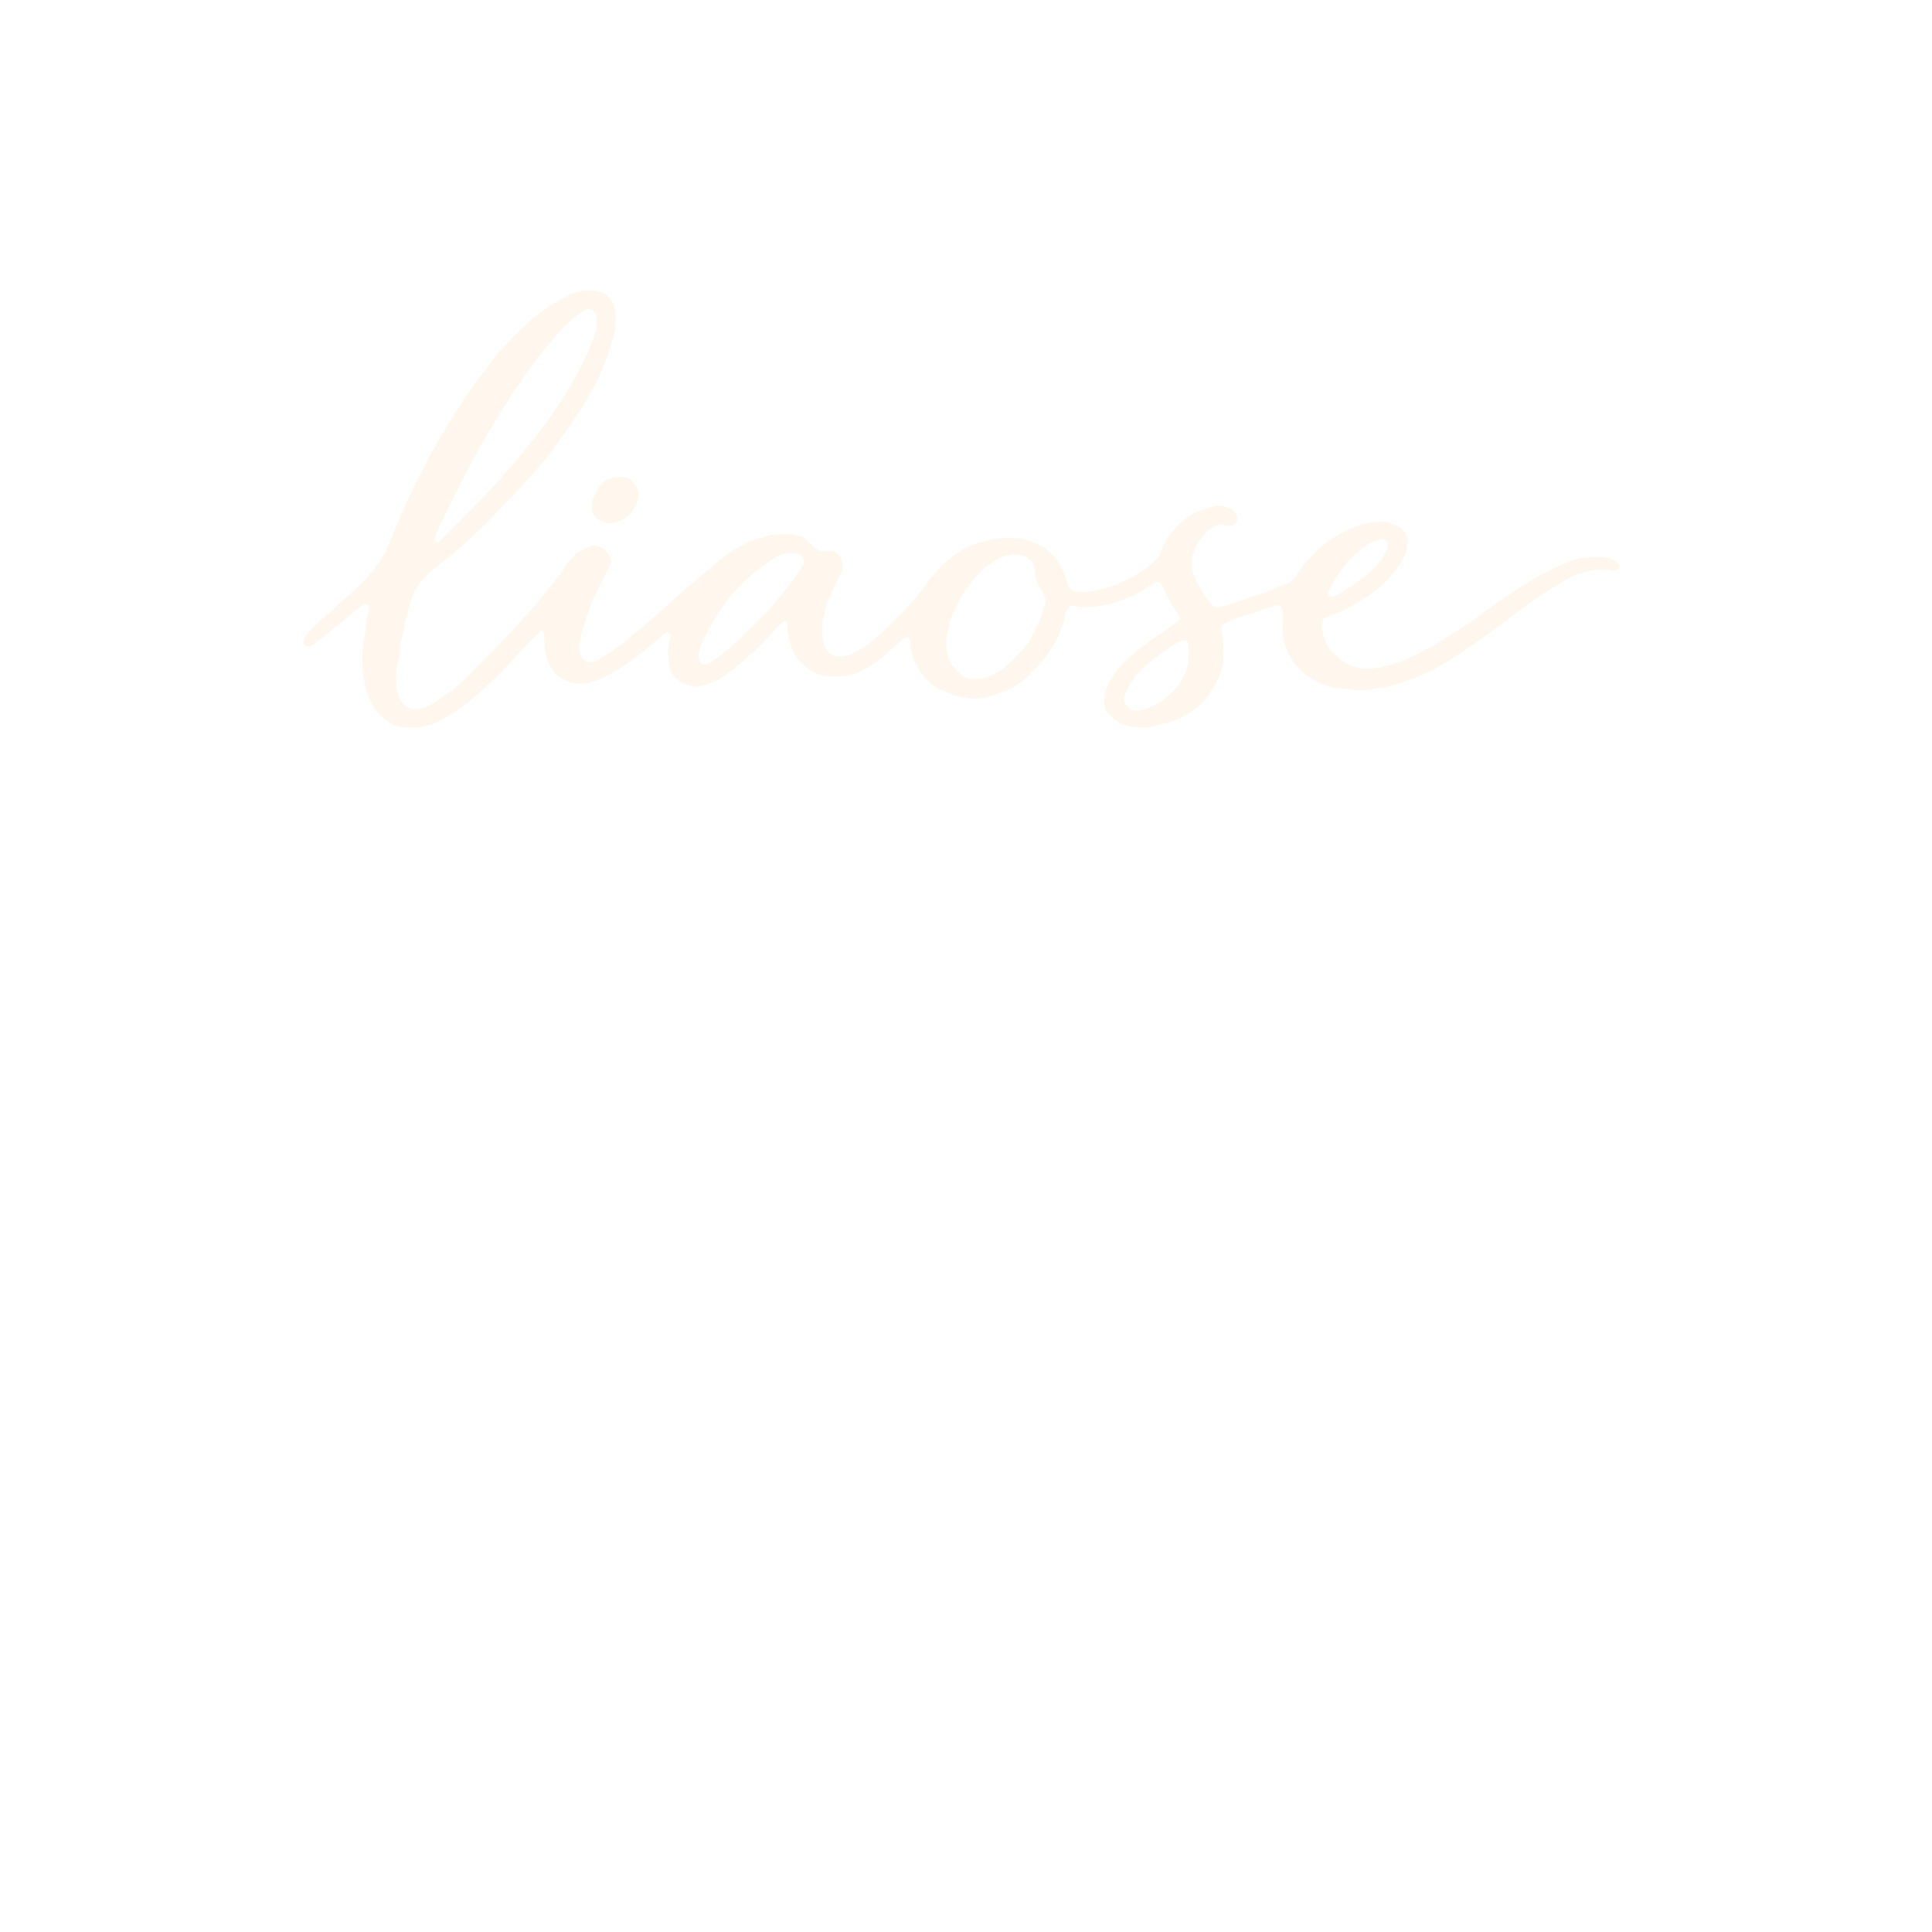
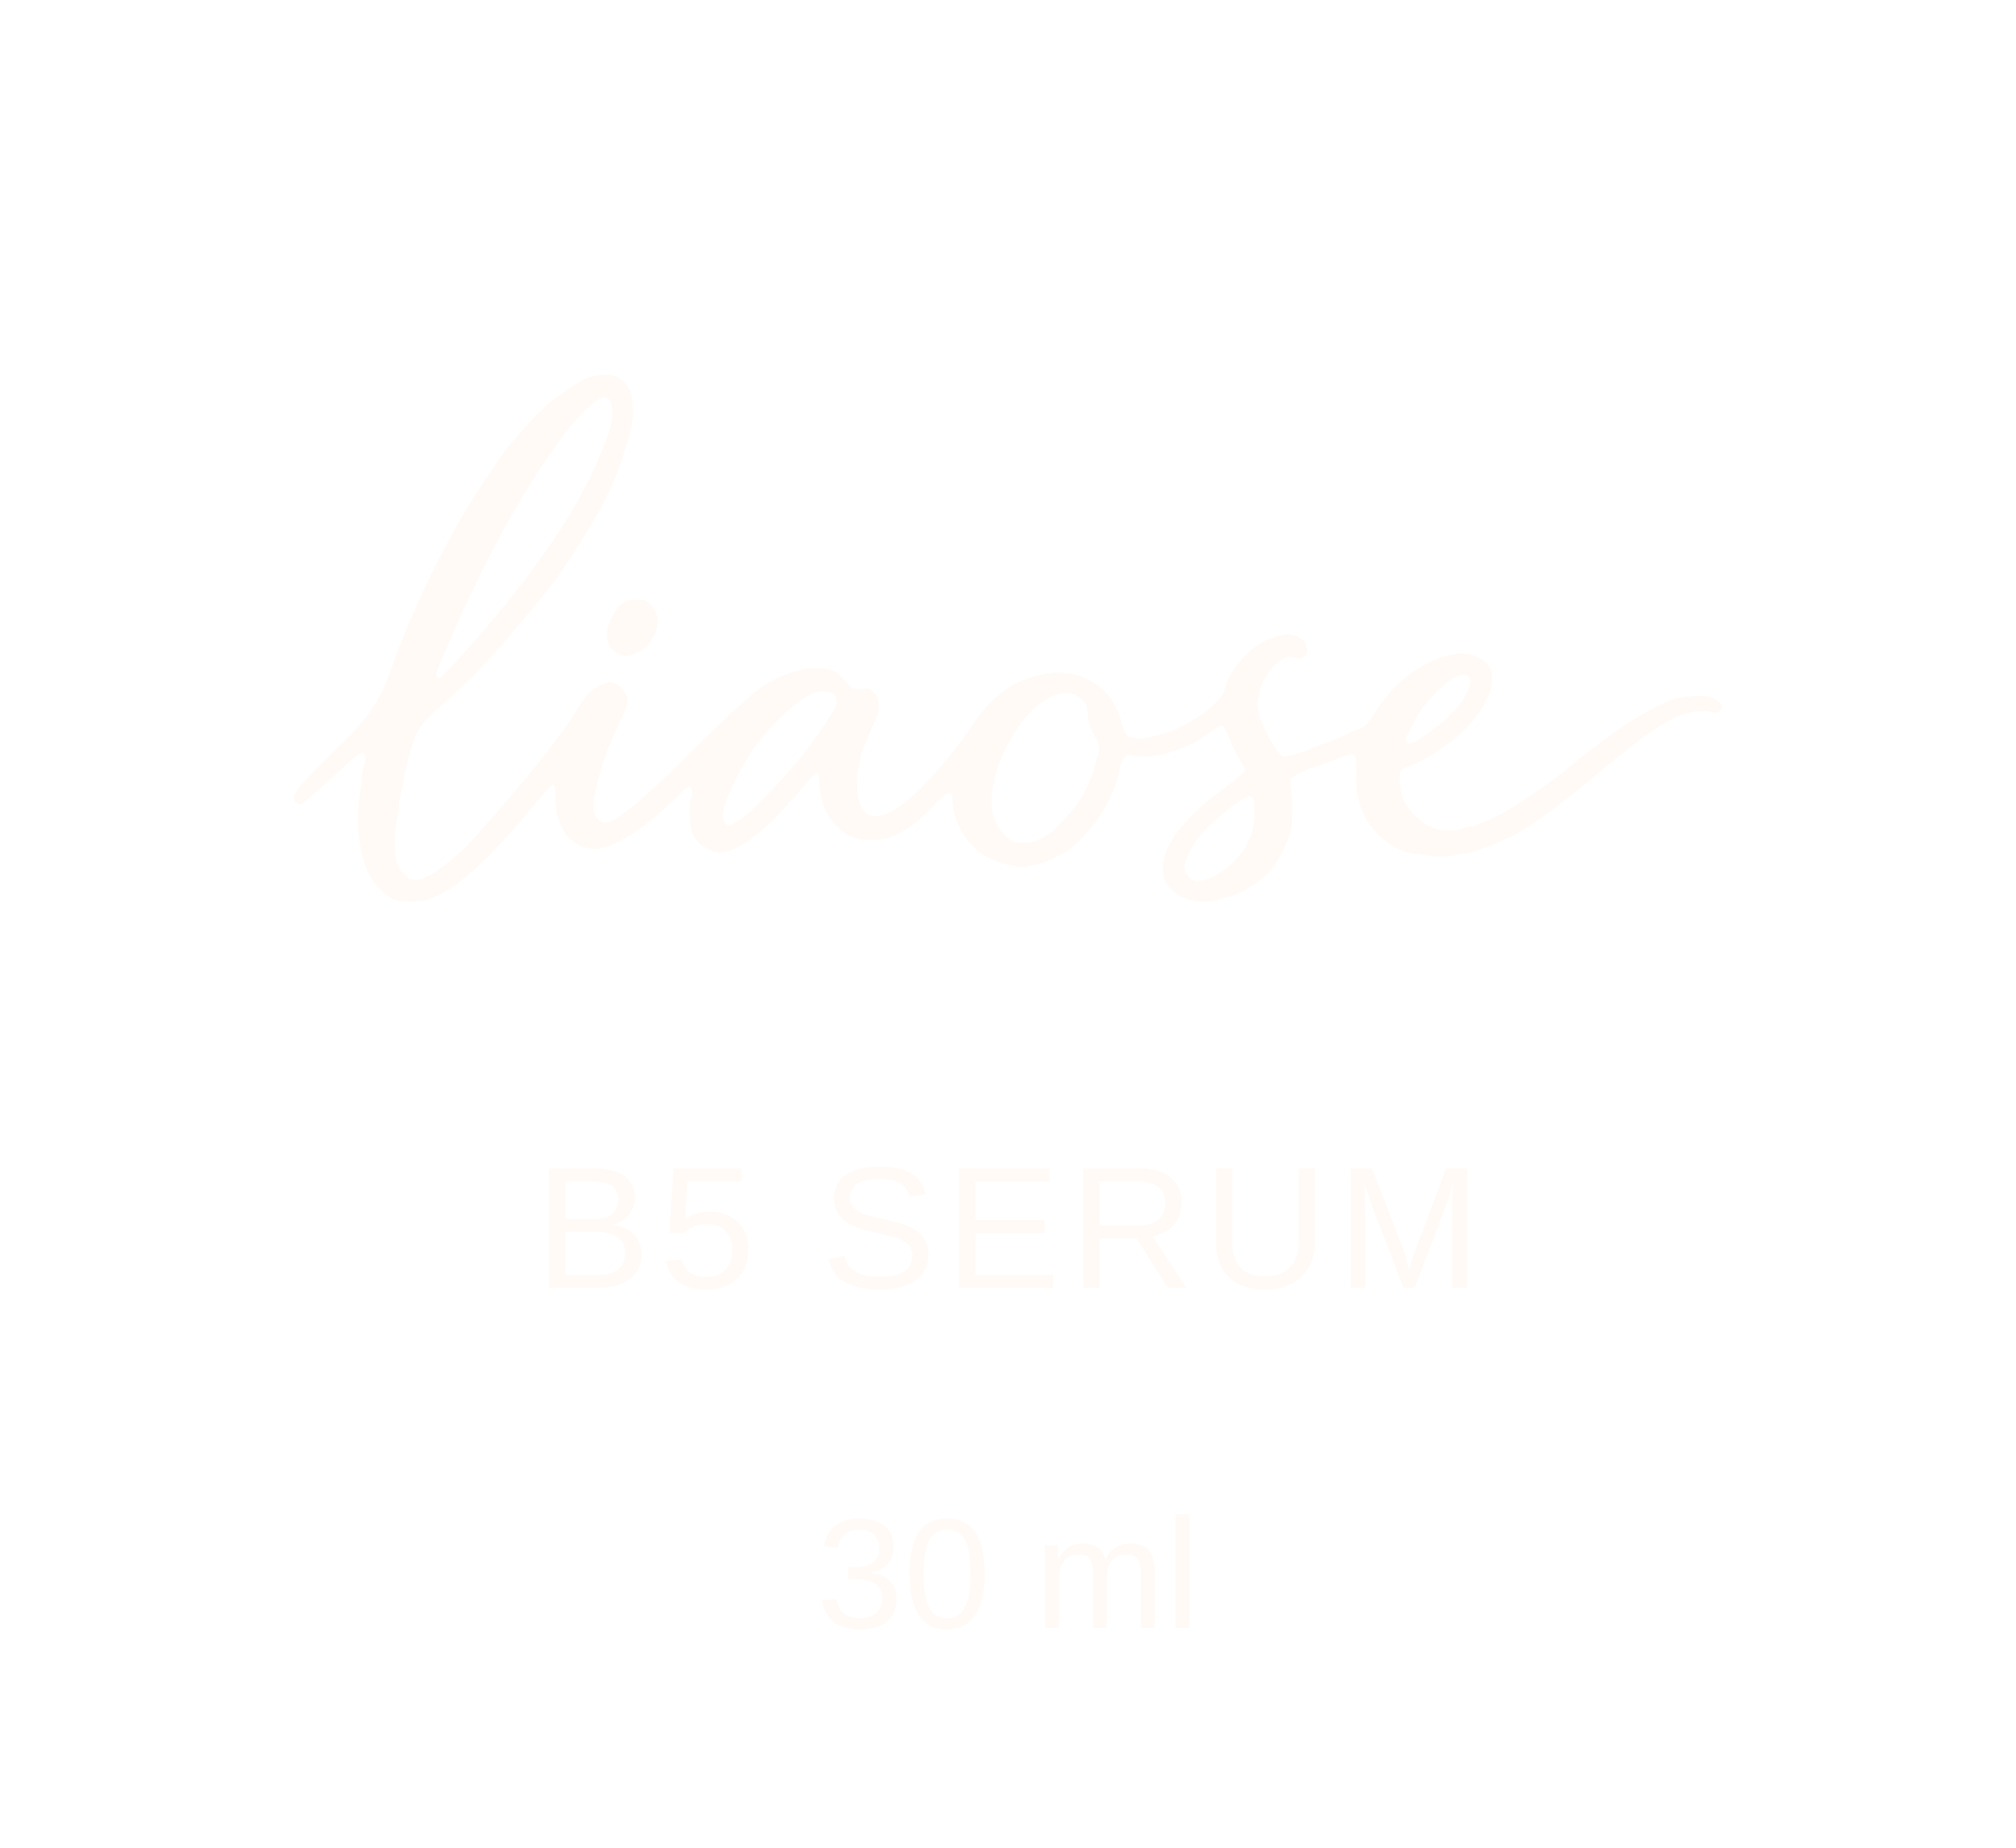
- <svg xmlns="http://www.w3.org/2000/svg" width="900" height="900" viewBox="0 0 900 900">
-   <svg x="135" y="130" width="630" height="231.618" viewBox="0 0 340 125">
-     <path d="M 86.250 51.000 Q 85.500 50.250 84.875 50.000 Q 84.250 49.750 82.750 49.750 Q 81.250 49.750 80.375 50.125 Q 79.500 50.500 78.750 51.125 Q 78.000 51.750 77.000 53.500 Q 76.000 55.250 76.000 56.750 Q 76.000 58.250 76.250 58.875 Q 76.500 59.500 77.000 60.000 Q 77.500 60.500 78.500 61.000 Q 79.500 61.500 80.375 61.500 Q 81.250 61.500 82.750 60.875 Q 84.250 60.250 85.000 59.625 Q 85.750 59.000 86.625 57.500 Q 87.500 56.000 87.625 54.875 Q 87.750 53.750 87.375 52.750 Q 87.000 51.750 86.250 51.000 Z M 3.500 90.625 Q 3.250 91.500 3.750 92.000 Q 4.250 92.500 5.000 92.375 Q 5.750 92.250 11.625 87.375 Q 17.500 82.500 18.375 82.000 Q 19.250 81.500 19.625 81.875 Q 20.000 82.250 20.000 82.750 Q 20.000 83.250 19.625 84.250 Q 19.250 85.250 19.125 87.125 Q 19.000 89.000 18.625 90.750 Q 18.250 92.500 18.250 95.375 Q 18.250 98.250 18.625 100.500 Q 19.000 102.750 19.625 104.500 Q 20.250 106.250 21.125 107.625 Q 22.000 109.000 23.375 110.250 Q 24.750 111.500 26.125 112.125 Q 27.500 112.750 30.375 112.750 Q 33.250 112.750 35.125 112.125 Q 37.000 111.500 40.000 109.750 Q 43.000 108.000 47.500 104.125 Q 52.000 100.250 57.500 94.250 Q 63.000 88.250 63.500 88.375 Q 64.000 88.500 64.000 91.125 Q 64.000 93.750 64.750 95.750 Q 65.500 97.750 66.500 98.875 Q 67.500 100.000 69.250 100.875 Q 71.000 101.750 73.125 101.750 Q 75.250 101.750 78.375 100.375 Q 81.500 99.000 85.250 96.375 Q 89.000 93.750 91.750 91.250 Q 94.500 88.750 95.000 88.750 Q 95.500 88.750 95.625 89.500 Q 95.750 90.250 95.375 91.250 Q 95.000 92.250 95.125 94.875 Q 95.250 97.500 95.750 98.500 Q 96.250 99.500 97.125 100.375 Q 98.000 101.250 99.500 101.875 Q 101.000 102.500 102.000 102.500 Q 103.000 102.500 104.375 102.125 Q 105.750 101.750 108.000 100.500 Q 110.250 99.250 113.625 96.375 Q 117.000 93.500 120.500 89.750 Q 124.000 86.000 124.375 86.000 Q 124.750 86.000 125.000 86.375 Q 125.250 86.750 125.125 87.500 Q 125.000 88.250 125.500 90.500 Q 126.000 92.750 126.875 94.250 Q 127.750 95.750 129.125 97.000 Q 130.500 98.250 131.500 98.750 Q 132.500 99.250 134.125 99.625 Q 135.750 100.000 138.250 99.875 Q 140.750 99.750 142.875 98.875 Q 145.000 98.000 147.125 96.500 Q 149.250 95.000 151.750 92.625 Q 154.250 90.250 154.875 90.125 Q 155.500 90.000 155.750 90.250 Q 156.000 90.500 156.000 91.625 Q 156.000 92.750 156.500 94.500 Q 157.000 96.250 158.000 97.875 Q 159.000 99.500 160.125 100.625 Q 161.250 101.750 162.125 102.375 Q 163.000 103.000 165.000 103.875 Q 167.000 104.750 169.125 105.125 Q 171.250 105.500 172.250 105.500 Q 173.250 105.500 175.125 105.125 Q 177.000 104.750 179.625 103.625 Q 182.250 102.500 183.625 101.500 Q 185.000 100.500 186.875 98.625 Q 188.750 96.750 190.125 94.875 Q 191.500 93.000 192.500 91.125 Q 193.500 89.250 194.125 87.500 Q 194.750 85.750 194.750 85.125 Q 194.750 84.500 195.250 83.500 Q 195.750 82.500 196.250 82.250 Q 196.750 82.000 197.875 82.250 Q 199.000 82.500 200.500 82.500 Q 202.000 82.500 204.625 82.000 Q 207.250 81.500 209.875 80.500 Q 212.500 79.500 215.000 77.875 Q 217.500 76.250 218.000 76.125 Q 218.500 76.000 218.875 76.375 Q 219.250 76.750 220.500 79.375 Q 221.750 82.000 222.750 83.375 Q 223.750 84.750 223.750 85.375 Q 223.750 86.000 219.125 89.000 Q 214.500 92.000 211.250 95.000 Q 208.000 98.000 206.625 100.250 Q 205.250 102.500 205.000 103.875 Q 204.750 105.250 204.750 106.125 Q 204.750 107.000 205.000 107.875 Q 205.250 108.750 206.625 110.125 Q 208.000 111.500 210.000 112.125 Q 212.000 112.750 214.125 112.750 Q 216.250 112.750 217.875 112.250 Q 219.500 111.750 220.000 111.750 Q 220.500 111.750 222.875 110.750 Q 225.250 109.750 227.125 108.375 Q 229.000 107.000 230.000 105.875 Q 231.000 104.750 232.375 102.375 Q 233.750 100.000 234.250 98.375 Q 234.750 96.750 234.750 93.750 Q 234.750 90.750 234.375 89.125 Q 234.000 87.500 234.500 87.000 Q 235.000 86.500 237.125 85.625 Q 239.250 84.750 239.625 84.750 Q 240.000 84.750 243.875 83.375 Q 247.750 82.000 248.375 82.000 Q 249.000 82.000 249.375 82.500 Q 249.750 83.000 249.625 85.875 Q 249.500 88.750 249.875 90.625 Q 250.250 92.500 251.125 94.250 Q 252.000 96.000 253.500 97.625 Q 255.000 99.250 256.750 100.375 Q 258.500 101.500 260.250 102.125 Q 262.000 102.750 263.000 102.750 Q 264.000 102.750 266.250 103.125 Q 268.500 103.500 270.125 103.375 Q 271.750 103.250 272.625 103.000 Q 273.500 102.750 274.625 102.750 Q 275.750 102.750 279.750 101.375 Q 283.750 100.000 286.375 98.750 Q 289.000 97.500 294.000 94.250 Q 299.000 91.000 306.250 85.500 Q 313.500 80.000 317.625 77.500 Q 321.750 75.000 323.375 74.375 Q 325.000 73.750 326.625 73.375 Q 328.250 73.000 329.750 73.000 Q 331.250 73.000 332.125 73.250 Q 333.000 73.500 333.625 73.125 Q 334.250 72.750 334.250 72.250 Q 334.250 71.750 333.750 71.250 Q 333.250 70.750 332.000 70.250 Q 330.750 69.750 327.750 69.875 Q 324.750 70.000 322.750 70.625 Q 320.750 71.250 316.500 73.375 Q 312.250 75.500 307.375 78.750 Q 302.500 82.000 299.375 84.375 Q 296.250 86.750 290.625 90.250 Q 285.000 93.750 281.125 95.375 Q 277.250 97.000 276.125 97.125 Q 275.000 97.250 274.375 97.500 Q 273.750 97.750 271.875 97.875 Q 270.000 98.000 268.750 97.750 Q 267.500 97.500 266.125 96.875 Q 264.750 96.250 263.000 94.625 Q 261.250 93.000 260.500 91.500 Q 259.750 90.000 259.625 88.000 Q 259.500 86.000 259.875 85.500 Q 260.250 85.000 262.500 84.250 Q 264.750 83.500 268.375 81.375 Q 272.000 79.250 274.000 77.500 Q 276.000 75.750 277.250 74.250 Q 278.500 72.750 279.500 71.000 Q 280.500 69.250 280.750 68.375 Q 281.000 67.500 281.000 66.250 Q 281.000 65.000 280.750 64.375 Q 280.500 63.750 279.750 63.000 Q 279.000 62.250 277.375 61.625 Q 275.750 61.000 274.125 61.000 Q 272.500 61.000 270.375 61.500 Q 268.250 62.000 265.875 63.125 Q 263.500 64.250 261.500 65.625 Q 259.500 67.000 257.375 69.125 Q 255.250 71.250 254.125 73.000 Q 253.000 74.750 252.125 75.625 Q 251.250 76.500 249.875 76.875 Q 248.500 77.250 247.000 78.000 Q 245.500 78.750 242.625 79.625 Q 239.750 80.500 239.375 80.750 Q 239.000 81.000 236.375 81.750 Q 233.750 82.500 233.000 82.500 Q 232.250 82.500 231.125 81.125 Q 230.000 79.750 228.750 77.500 Q 227.500 75.250 227.125 74.125 Q 226.750 73.000 226.750 71.375 Q 226.750 69.750 227.500 67.875 Q 228.250 66.000 229.750 64.375 Q 231.250 62.750 232.500 62.125 Q 233.750 61.500 234.625 61.750 Q 235.500 62.000 236.250 62.000 Q 237.000 62.000 237.500 61.625 Q 238.000 61.250 238.125 60.875 Q 238.250 60.500 238.125 59.750 Q 238.000 59.000 237.375 58.375 Q 236.750 57.750 235.625 57.375 Q 234.500 57.000 233.625 57.000 Q 232.750 57.000 230.500 57.625 Q 228.250 58.250 226.500 59.375 Q 224.750 60.500 223.250 62.000 Q 221.750 63.500 221.125 64.375 Q 220.500 65.250 219.875 66.500 Q 219.250 67.750 219.000 68.750 Q 218.750 69.750 216.625 71.625 Q 214.500 73.500 211.125 75.250 Q 207.750 77.000 204.875 77.750 Q 202.000 78.500 200.625 78.625 Q 199.250 78.750 198.250 78.625 Q 197.250 78.500 196.750 78.250 Q 196.250 78.000 195.875 77.375 Q 195.500 76.750 195.125 75.250 Q 194.750 73.750 193.750 72.000 Q 192.750 70.250 191.375 69.000 Q 190.000 67.750 188.375 66.875 Q 186.750 66.000 184.750 65.500 Q 182.750 65.000 180.500 65.000 Q 178.250 65.000 175.625 65.625 Q 173.000 66.250 171.500 66.875 Q 170.000 67.500 168.000 68.750 Q 166.000 70.000 164.000 72.000 Q 162.000 74.000 160.000 76.750 Q 158.000 79.500 155.375 82.375 Q 152.750 85.250 149.125 88.625 Q 145.500 92.000 143.000 93.375 Q 140.500 94.750 138.625 94.875 Q 136.750 95.000 135.875 94.250 Q 135.000 93.500 134.500 92.375 Q 134.000 91.250 133.875 88.750 Q 133.750 86.250 134.250 84.625 Q 134.750 83.000 134.750 82.375 Q 134.750 81.750 136.750 77.750 Q 138.750 73.750 138.875 73.250 Q 139.000 72.750 138.875 71.500 Q 138.750 70.250 138.125 69.500 Q 137.500 68.750 136.875 68.500 Q 136.250 68.250 135.375 68.375 Q 134.500 68.500 133.500 68.375 Q 132.500 68.250 131.125 66.750 Q 129.750 65.250 128.625 64.750 Q 127.500 64.250 125.000 64.125 Q 122.500 64.000 119.875 64.625 Q 117.250 65.250 115.125 66.250 Q 113.000 67.250 111.375 68.250 Q 109.750 69.250 105.250 73.000 Q 100.750 76.750 93.500 83.250 Q 86.250 89.750 82.750 92.250 Q 79.250 94.750 78.125 95.375 Q 77.000 96.000 75.875 96.250 Q 74.750 96.500 73.750 95.500 Q 72.750 94.500 72.750 92.750 Q 72.750 91.000 74.250 86.125 Q 75.750 81.250 78.250 76.500 Q 80.750 71.750 80.750 70.875 Q 80.750 70.000 79.875 68.875 Q 79.000 67.750 78.125 67.375 Q 77.250 67.000 76.500 67.000 Q 75.750 67.000 74.125 67.750 Q 72.500 68.500 71.375 69.625 Q 70.250 70.750 68.875 72.875 Q 67.500 75.000 63.125 80.250 Q 58.750 85.500 51.500 93.000 Q 44.250 100.500 42.500 102.000 Q 40.750 103.500 38.375 105.125 Q 36.000 106.750 34.625 107.375 Q 33.250 108.000 32.625 108.125 Q 32.000 108.250 30.875 108.125 Q 29.750 108.000 28.750 107.000 Q 27.750 106.000 27.250 104.625 Q 26.750 103.250 26.750 100.500 Q 26.750 97.750 27.250 95.750 Q 27.750 93.750 27.750 92.625 Q 27.750 91.500 28.250 89.875 Q 28.750 88.250 28.875 87.000 Q 29.000 85.750 29.250 85.375 Q 29.500 85.000 29.625 84.000 Q 29.750 83.000 31.000 79.500 Q 32.250 76.000 36.250 72.875 Q 40.250 69.750 44.625 65.875 Q 49.000 62.000 55.875 54.625 Q 62.750 47.250 64.625 44.875 Q 66.500 42.500 70.250 37.125 Q 74.000 31.750 76.375 27.250 Q 78.750 22.750 80.250 18.125 Q 81.750 13.500 81.875 12.250 Q 82.000 11.000 81.875 9.125 Q 81.750 7.250 81.375 6.375 Q 81.000 5.500 80.000 4.500 Q 79.000 3.500 77.875 3.125 Q 76.750 2.750 74.750 2.875 Q 72.750 3.000 71.375 3.500 Q 70.000 4.000 66.875 5.875 Q 63.750 7.750 61.750 9.375 Q 59.750 11.000 56.875 13.875 Q 54.000 16.750 52.500 18.500 Q 51.000 20.250 47.125 25.500 Q 43.250 30.750 39.125 37.625 Q 35.000 44.500 31.500 51.625 Q 28.000 58.750 25.375 65.625 Q 22.750 72.500 15.500 78.875 Q 8.250 85.250 6.000 87.500 Q 3.750 89.750 3.500 90.625 Z M 224.500 90.875 Q 225.250 90.750 225.625 91.125 Q 226.000 91.500 226.000 94.250 Q 226.000 97.000 225.125 99.000 Q 224.250 101.000 223.375 102.125 Q 222.500 103.250 221.125 104.500 Q 219.750 105.750 218.000 106.750 Q 216.250 107.750 214.875 108.125 Q 213.500 108.500 212.750 108.500 Q 212.000 108.500 211.500 108.250 Q 211.000 108.000 210.375 107.250 Q 209.750 106.500 209.750 105.500 Q 209.750 104.500 210.875 102.500 Q 212.000 100.500 213.125 99.250 Q 214.250 98.000 216.625 96.000 Q 219.000 94.000 221.375 92.500 Q 223.750 91.000 224.500 90.875 Z M 184.375 69.625 Q 185.500 70.000 186.375 70.875 Q 187.250 71.750 187.375 73.875 Q 187.500 76.000 188.750 77.875 Q 190.000 79.750 190.000 80.750 Q 190.000 81.750 189.625 82.500 Q 189.250 83.250 189.000 84.375 Q 188.750 85.500 187.750 87.625 Q 186.750 89.750 185.750 91.250 Q 184.750 92.750 182.375 95.125 Q 180.000 97.500 179.125 98.125 Q 178.250 98.750 177.000 99.375 Q 175.750 100.000 174.750 100.250 Q 173.750 100.500 172.250 100.500 Q 170.750 100.500 170.000 100.250 Q 169.250 100.000 167.625 98.375 Q 166.000 96.750 165.500 95.000 Q 165.000 93.250 165.000 91.625 Q 165.000 90.000 165.375 88.875 Q 165.750 87.750 165.750 87.125 Q 165.750 86.500 166.875 83.750 Q 168.000 81.000 169.875 78.250 Q 171.750 75.500 173.375 73.875 Q 175.000 72.250 176.750 71.125 Q 178.500 70.000 179.875 69.625 Q 181.250 69.250 182.250 69.250 Q 183.250 69.250 184.375 69.625 Z M 126.375 68.875 Q 128.000 69.000 128.500 69.500 Q 129.000 70.000 129.250 70.875 Q 129.500 71.750 126.250 76.000 Q 123.000 80.250 120.875 82.625 Q 118.750 85.000 114.625 89.000 Q 110.500 93.000 108.250 94.625 Q 106.000 96.250 105.125 96.625 Q 104.250 97.000 103.875 96.875 Q 103.500 96.750 103.125 96.250 Q 102.750 95.750 102.750 94.875 Q 102.750 94.000 103.250 92.500 Q 103.750 91.000 105.500 87.750 Q 107.250 84.500 109.125 81.875 Q 111.000 79.250 113.625 76.625 Q 116.250 74.000 118.875 72.125 Q 121.500 70.250 123.125 69.500 Q 124.750 68.750 126.375 68.875 Z M 274.750 65.375 Q 275.500 65.500 275.750 65.875 Q 276.000 66.250 276.000 67.125 Q 276.000 68.000 275.000 69.625 Q 274.000 71.250 272.250 73.000 Q 270.500 74.750 267.125 77.000 Q 263.750 79.250 262.750 79.625 Q 261.750 80.000 261.375 79.625 Q 261.000 79.250 261.000 79.000 Q 261.000 78.750 262.000 76.875 Q 263.000 75.000 264.250 73.250 Q 265.500 71.500 267.875 69.250 Q 270.250 67.000 272.125 66.125 Q 274.000 65.250 274.750 65.375 Z M 75.625 7.625 Q 76.250 7.750 76.625 8.250 Q 77.000 8.750 77.125 9.875 Q 77.250 11.000 77.125 12.000 Q 77.000 13.000 76.375 14.875 Q 75.750 16.750 73.750 20.875 Q 71.750 25.000 68.375 30.375 Q 65.000 35.750 58.875 43.250 Q 52.750 50.750 45.250 58.375 Q 37.750 66.000 37.250 66.125 Q 36.750 66.250 36.500 65.875 Q 36.250 65.500 36.625 64.500 Q 37.000 63.500 40.125 57.000 Q 43.250 50.500 47.125 43.500 Q 51.000 36.500 54.625 30.875 Q 58.250 25.250 62.125 20.125 Q 66.000 15.000 68.625 12.375 Q 71.250 9.750 72.750 8.750 Q 74.250 7.750 74.625 7.625 Q 75.000 7.500 75.625 7.625 Z" fill-rule="evenodd" fill="#fff7ed" />
+ <svg xmlns="http://www.w3.org/2000/svg" width="720" height="660" viewBox="0 0 720 660">
+   <svg x="99.75" y="129" width="524" height="214" viewBox="0 0 340 125" preserveAspectRatio="none">
+     <path d="M 86.250 51.000 Q 85.500 50.250 84.875 50.000 Q 84.250 49.750 82.750 49.750 Q 81.250 49.750 80.375 50.125 Q 79.500 50.500 78.750 51.125 Q 78.000 51.750 77.000 53.500 Q 76.000 55.250 76.000 56.750 Q 76.000 58.250 76.250 58.875 Q 76.500 59.500 77.000 60.000 Q 77.500 60.500 78.500 61.000 Q 79.500 61.500 80.375 61.500 Q 81.250 61.500 82.750 60.875 Q 84.250 60.250 85.000 59.625 Q 85.750 59.000 86.625 57.500 Q 87.500 56.000 87.625 54.875 Q 87.750 53.750 87.375 52.750 Q 87.000 51.750 86.250 51.000 Z M 3.500 90.625 Q 3.250 91.500 3.750 92.000 Q 4.250 92.500 5.000 92.375 Q 5.750 92.250 11.625 87.375 Q 17.500 82.500 18.375 82.000 Q 19.250 81.500 19.625 81.875 Q 20.000 82.250 20.000 82.750 Q 20.000 83.250 19.625 84.250 Q 19.250 85.250 19.125 87.125 Q 19.000 89.000 18.625 90.750 Q 18.250 92.500 18.250 95.375 Q 18.250 98.250 18.625 100.500 Q 19.000 102.750 19.625 104.500 Q 20.250 106.250 21.125 107.625 Q 22.000 109.000 23.375 110.250 Q 24.750 111.500 26.125 112.125 Q 27.500 112.750 30.375 112.750 Q 33.250 112.750 35.125 112.125 Q 37.000 111.500 40.000 109.750 Q 43.000 108.000 47.500 104.125 Q 52.000 100.250 57.500 94.250 Q 63.000 88.250 63.500 88.375 Q 64.000 88.500 64.000 91.125 Q 64.000 93.750 64.750 95.750 Q 65.500 97.750 66.500 98.875 Q 67.500 100.000 69.250 100.875 Q 71.000 101.750 73.125 101.750 Q 75.250 101.750 78.375 100.375 Q 81.500 99.000 85.250 96.375 Q 89.000 93.750 91.750 91.250 Q 94.500 88.750 95.000 88.750 Q 95.500 88.750 95.625 89.500 Q 95.750 90.250 95.375 91.250 Q 95.000 92.250 95.125 94.875 Q 95.250 97.500 95.750 98.500 Q 96.250 99.500 97.125 100.375 Q 98.000 101.250 99.500 101.875 Q 101.000 102.500 102.000 102.500 Q 103.000 102.500 104.375 102.125 Q 105.750 101.750 108.000 100.500 Q 110.250 99.250 113.625 96.375 Q 117.000 93.500 120.500 89.750 Q 124.000 86.000 124.375 86.000 Q 124.750 86.000 125.000 86.375 Q 125.250 86.750 125.125 87.500 Q 125.000 88.250 125.500 90.500 Q 126.000 92.750 126.875 94.250 Q 127.750 95.750 129.125 97.000 Q 130.500 98.250 131.500 98.750 Q 132.500 99.250 134.125 99.625 Q 135.750 100.000 138.250 99.875 Q 140.750 99.750 142.875 98.875 Q 145.000 98.000 147.125 96.500 Q 149.250 95.000 151.750 92.625 Q 154.250 90.250 154.875 90.125 Q 155.500 90.000 155.750 90.250 Q 156.000 90.500 156.000 91.625 Q 156.000 92.750 156.500 94.500 Q 157.000 96.250 158.000 97.875 Q 159.000 99.500 160.125 100.625 Q 161.250 101.750 162.125 102.375 Q 163.000 103.000 165.000 103.875 Q 167.000 104.750 169.125 105.125 Q 171.250 105.500 172.250 105.500 Q 173.250 105.500 175.125 105.125 Q 177.000 104.750 179.625 103.625 Q 182.250 102.500 183.625 101.500 Q 185.000 100.500 186.875 98.625 Q 188.750 96.750 190.125 94.875 Q 191.500 93.000 192.500 91.125 Q 193.500 89.250 194.125 87.500 Q 194.750 85.750 194.750 85.125 Q 194.750 84.500 195.250 83.500 Q 195.750 82.500 196.250 82.250 Q 196.750 82.000 197.875 82.250 Q 199.000 82.500 200.500 82.500 Q 202.000 82.500 204.625 82.000 Q 207.250 81.500 209.875 80.500 Q 212.500 79.500 215.000 77.875 Q 217.500 76.250 218.000 76.125 Q 218.500 76.000 218.875 76.375 Q 219.250 76.750 220.500 79.375 Q 221.750 82.000 222.750 83.375 Q 223.750 84.750 223.750 85.375 Q 223.750 86.000 219.125 89.000 Q 214.500 92.000 211.250 95.000 Q 208.000 98.000 206.625 100.250 Q 205.250 102.500 205.000 103.875 Q 204.750 105.250 204.750 106.125 Q 204.750 107.000 205.000 107.875 Q 205.250 108.750 206.625 110.125 Q 208.000 111.500 210.000 112.125 Q 212.000 112.750 214.125 112.750 Q 216.250 112.750 217.875 112.250 Q 219.500 111.750 220.000 111.750 Q 220.500 111.750 222.875 110.750 Q 225.250 109.750 227.125 108.375 Q 229.000 107.000 230.000 105.875 Q 231.000 104.750 232.375 102.375 Q 233.750 100.000 234.250 98.375 Q 234.750 96.750 234.750 93.750 Q 234.750 90.750 234.375 89.125 Q 234.000 87.500 234.500 87.000 Q 235.000 86.500 237.125 85.625 Q 239.250 84.750 239.625 84.750 Q 240.000 84.750 243.875 83.375 Q 247.750 82.000 248.375 82.000 Q 249.000 82.000 249.375 82.500 Q 249.750 83.000 249.625 85.875 Q 249.500 88.750 249.875 90.625 Q 250.250 92.500 251.125 94.250 Q 252.000 96.000 253.500 97.625 Q 255.000 99.250 256.750 100.375 Q 258.500 101.500 260.250 102.125 Q 262.000 102.750 263.000 102.750 Q 264.000 102.750 266.250 103.125 Q 268.500 103.500 270.125 103.375 Q 271.750 103.250 272.625 103.000 Q 273.500 102.750 274.625 102.750 Q 275.750 102.750 279.750 101.375 Q 283.750 100.000 286.375 98.750 Q 289.000 97.500 294.000 94.250 Q 299.000 91.000 306.250 85.500 Q 313.500 80.000 317.625 77.500 Q 321.750 75.000 323.375 74.375 Q 325.000 73.750 326.625 73.375 Q 328.250 73.000 329.750 73.000 Q 331.250 73.000 332.125 73.250 Q 333.000 73.500 333.625 73.125 Q 334.250 72.750 334.250 72.250 Q 334.250 71.750 333.750 71.250 Q 333.250 70.750 332.000 70.250 Q 330.750 69.750 327.750 69.875 Q 324.750 70.000 322.750 70.625 Q 320.750 71.250 316.500 73.375 Q 312.250 75.500 307.375 78.750 Q 302.500 82.000 299.375 84.375 Q 296.250 86.750 290.625 90.250 Q 285.000 93.750 281.125 95.375 Q 277.250 97.000 276.125 97.125 Q 275.000 97.250 274.375 97.500 Q 273.750 97.750 271.875 97.875 Q 270.000 98.000 268.750 97.750 Q 267.500 97.500 266.125 96.875 Q 264.750 96.250 263.000 94.625 Q 261.250 93.000 260.500 91.500 Q 259.750 90.000 259.625 88.000 Q 259.500 86.000 259.875 85.500 Q 260.250 85.000 262.500 84.250 Q 264.750 83.500 268.375 81.375 Q 272.000 79.250 274.000 77.500 Q 276.000 75.750 277.250 74.250 Q 278.500 72.750 279.500 71.000 Q 280.500 69.250 280.750 68.375 Q 281.000 67.500 281.000 66.250 Q 281.000 65.000 280.750 64.375 Q 280.500 63.750 279.750 63.000 Q 279.000 62.250 277.375 61.625 Q 275.750 61.000 274.125 61.000 Q 272.500 61.000 270.375 61.500 Q 268.250 62.000 265.875 63.125 Q 263.500 64.250 261.500 65.625 Q 259.500 67.000 257.375 69.125 Q 255.250 71.250 254.125 73.000 Q 253.000 74.750 252.125 75.625 Q 251.250 76.500 249.875 76.875 Q 248.500 77.250 247.000 78.000 Q 245.500 78.750 242.625 79.625 Q 239.750 80.500 239.375 80.750 Q 239.000 81.000 236.375 81.750 Q 233.750 82.500 233.000 82.500 Q 232.250 82.500 231.125 81.125 Q 230.000 79.750 228.750 77.500 Q 227.500 75.250 227.125 74.125 Q 226.750 73.000 226.750 71.375 Q 226.750 69.750 227.500 67.875 Q 228.250 66.000 229.750 64.375 Q 231.250 62.750 232.500 62.125 Q 233.750 61.500 234.625 61.750 Q 235.500 62.000 236.250 62.000 Q 237.000 62.000 237.500 61.625 Q 238.000 61.250 238.125 60.875 Q 238.250 60.500 238.125 59.750 Q 238.000 59.000 237.375 58.375 Q 236.750 57.750 235.625 57.375 Q 234.500 57.000 233.625 57.000 Q 232.750 57.000 230.500 57.625 Q 228.250 58.250 226.500 59.375 Q 224.750 60.500 223.250 62.000 Q 221.750 63.500 221.125 64.375 Q 220.500 65.250 219.875 66.500 Q 219.250 67.750 219.000 68.750 Q 218.750 69.750 216.625 71.625 Q 214.500 73.500 211.125 75.250 Q 207.750 77.000 204.875 77.750 Q 202.000 78.500 200.625 78.625 Q 199.250 78.750 198.250 78.625 Q 197.250 78.500 196.750 78.250 Q 196.250 78.000 195.875 77.375 Q 195.500 76.750 195.125 75.250 Q 194.750 73.750 193.750 72.000 Q 192.750 70.250 191.375 69.000 Q 190.000 67.750 188.375 66.875 Q 186.750 66.000 184.750 65.500 Q 182.750 65.000 180.500 65.000 Q 178.250 65.000 175.625 65.625 Q 173.000 66.250 171.500 66.875 Q 170.000 67.500 168.000 68.750 Q 166.000 70.000 164.000 72.000 Q 162.000 74.000 160.000 76.750 Q 158.000 79.500 155.375 82.375 Q 152.750 85.250 149.125 88.625 Q 145.500 92.000 143.000 93.375 Q 140.500 94.750 138.625 94.875 Q 136.750 95.000 135.875 94.250 Q 135.000 93.500 134.500 92.375 Q 134.000 91.250 133.875 88.750 Q 133.750 86.250 134.250 84.625 Q 134.750 83.000 134.750 82.375 Q 134.750 81.750 136.750 77.750 Q 138.750 73.750 138.875 73.250 Q 139.000 72.750 138.875 71.500 Q 138.750 70.250 138.125 69.500 Q 137.500 68.750 136.875 68.500 Q 136.250 68.250 135.375 68.375 Q 134.500 68.500 133.500 68.375 Q 132.500 68.250 131.125 66.750 Q 129.750 65.250 128.625 64.750 Q 127.500 64.250 125.000 64.125 Q 122.500 64.000 119.875 64.625 Q 117.250 65.250 115.125 66.250 Q 113.000 67.250 111.375 68.250 Q 109.750 69.250 105.250 73.000 Q 100.750 76.750 93.500 83.250 Q 86.250 89.750 82.750 92.250 Q 79.250 94.750 78.125 95.375 Q 77.000 96.000 75.875 96.250 Q 74.750 96.500 73.750 95.500 Q 72.750 94.500 72.750 92.750 Q 72.750 91.000 74.250 86.125 Q 75.750 81.250 78.250 76.500 Q 80.750 71.750 80.750 70.875 Q 80.750 70.000 79.875 68.875 Q 79.000 67.750 78.125 67.375 Q 77.250 67.000 76.500 67.000 Q 75.750 67.000 74.125 67.750 Q 72.500 68.500 71.375 69.625 Q 70.250 70.750 68.875 72.875 Q 67.500 75.000 63.125 80.250 Q 58.750 85.500 51.500 93.000 Q 44.250 100.500 42.500 102.000 Q 40.750 103.500 38.375 105.125 Q 36.000 106.750 34.625 107.375 Q 33.250 108.000 32.625 108.125 Q 32.000 108.250 30.875 108.125 Q 29.750 108.000 28.750 107.000 Q 27.750 106.000 27.250 104.625 Q 26.750 103.250 26.750 100.500 Q 26.750 97.750 27.250 95.750 Q 27.750 93.750 27.750 92.625 Q 27.750 91.500 28.250 89.875 Q 28.750 88.250 28.875 87.000 Q 29.000 85.750 29.250 85.375 Q 29.500 85.000 29.625 84.000 Q 29.750 83.000 31.000 79.500 Q 32.250 76.000 36.250 72.875 Q 40.250 69.750 44.625 65.875 Q 49.000 62.000 55.875 54.625 Q 62.750 47.250 64.625 44.875 Q 66.500 42.500 70.250 37.125 Q 74.000 31.750 76.375 27.250 Q 78.750 22.750 80.250 18.125 Q 81.750 13.500 81.875 12.250 Q 82.000 11.000 81.875 9.125 Q 81.750 7.250 81.375 6.375 Q 81.000 5.500 80.000 4.500 Q 79.000 3.500 77.875 3.125 Q 76.750 2.750 74.750 2.875 Q 72.750 3.000 71.375 3.500 Q 70.000 4.000 66.875 5.875 Q 63.750 7.750 61.750 9.375 Q 59.750 11.000 56.875 13.875 Q 54.000 16.750 52.500 18.500 Q 51.000 20.250 47.125 25.500 Q 43.250 30.750 39.125 37.625 Q 35.000 44.500 31.500 51.625 Q 28.000 58.750 25.375 65.625 Q 22.750 72.500 15.500 78.875 Q 8.250 85.250 6.000 87.500 Q 3.750 89.750 3.500 90.625 Z M 224.500 90.875 Q 225.250 90.750 225.625 91.125 Q 226.000 91.500 226.000 94.250 Q 226.000 97.000 225.125 99.000 Q 224.250 101.000 223.375 102.125 Q 222.500 103.250 221.125 104.500 Q 219.750 105.750 218.000 106.750 Q 216.250 107.750 214.875 108.125 Q 213.500 108.500 212.750 108.500 Q 212.000 108.500 211.500 108.250 Q 211.000 108.000 210.375 107.250 Q 209.750 106.500 209.750 105.500 Q 209.750 104.500 210.875 102.500 Q 212.000 100.500 213.125 99.250 Q 214.250 98.000 216.625 96.000 Q 219.000 94.000 221.375 92.500 Q 223.750 91.000 224.500 90.875 Z M 184.375 69.625 Q 185.500 70.000 186.375 70.875 Q 187.250 71.750 187.375 73.875 Q 187.500 76.000 188.750 77.875 Q 190.000 79.750 190.000 80.750 Q 190.000 81.750 189.625 82.500 Q 189.250 83.250 189.000 84.375 Q 188.750 85.500 187.750 87.625 Q 186.750 89.750 185.750 91.250 Q 184.750 92.750 182.375 95.125 Q 180.000 97.500 179.125 98.125 Q 178.250 98.750 177.000 99.375 Q 175.750 100.000 174.750 100.250 Q 173.750 100.500 172.250 100.500 Q 170.750 100.500 170.000 100.250 Q 169.250 100.000 167.625 98.375 Q 166.000 96.750 165.500 95.000 Q 165.000 93.250 165.000 91.625 Q 165.000 90.000 165.375 88.875 Q 165.750 87.750 165.750 87.125 Q 165.750 86.500 166.875 83.750 Q 168.000 81.000 169.875 78.250 Q 171.750 75.500 173.375 73.875 Q 175.000 72.250 176.750 71.125 Q 178.500 70.000 179.875 69.625 Q 181.250 69.250 182.250 69.250 Q 183.250 69.250 184.375 69.625 Z M 126.375 68.875 Q 128.000 69.000 128.500 69.500 Q 129.000 70.000 129.250 70.875 Q 129.500 71.750 126.250 76.000 Q 123.000 80.250 120.875 82.625 Q 118.750 85.000 114.625 89.000 Q 110.500 93.000 108.250 94.625 Q 106.000 96.250 105.125 96.625 Q 104.250 97.000 103.875 96.875 Q 103.500 96.750 103.125 96.250 Q 102.750 95.750 102.750 94.875 Q 102.750 94.000 103.250 92.500 Q 103.750 91.000 105.500 87.750 Q 107.250 84.500 109.125 81.875 Q 111.000 79.250 113.625 76.625 Q 116.250 74.000 118.875 72.125 Q 121.500 70.250 123.125 69.500 Q 124.750 68.750 126.375 68.875 Z M 274.750 65.375 Q 275.500 65.500 275.750 65.875 Q 276.000 66.250 276.000 67.125 Q 276.000 68.000 275.000 69.625 Q 274.000 71.250 272.250 73.000 Q 270.500 74.750 267.125 77.000 Q 263.750 79.250 262.750 79.625 Q 261.750 80.000 261.375 79.625 Q 261.000 79.250 261.000 79.000 Q 261.000 78.750 262.000 76.875 Q 263.000 75.000 264.250 73.250 Q 265.500 71.500 267.875 69.250 Q 270.250 67.000 272.125 66.125 Q 274.000 65.250 274.750 65.375 Z M 75.625 7.625 Q 76.250 7.750 76.625 8.250 Q 77.000 8.750 77.125 9.875 Q 77.250 11.000 77.125 12.000 Q 77.000 13.000 76.375 14.875 Q 75.750 16.750 73.750 20.875 Q 71.750 25.000 68.375 30.375 Q 65.000 35.750 58.875 43.250 Q 52.750 50.750 45.250 58.375 Q 37.750 66.000 37.250 66.125 Q 36.750 66.250 36.500 65.875 Q 36.250 65.500 36.625 64.500 Q 37.000 63.500 40.125 57.000 Q 43.250 50.500 47.125 43.500 Q 51.000 36.500 54.625 30.875 Q 58.250 25.250 62.125 20.125 Q 66.000 15.000 68.625 12.375 Q 71.250 9.750 72.750 8.750 Q 74.250 7.750 74.625 7.625 Q 75.000 7.500 75.625 7.625 Z" fill="#fffaf6" />
  </svg>
+   <g text-anchor="middle" font-family="Helvetica Neue,Arial,sans-serif" fill="#fffaf6">
+     <text x="360" y="460" font-size="62" letter-spacing="3">B5 SERUM</text>
+     <text x="360" y="581.5" font-size="56">30 ml</text>
+   </g>
</svg>
